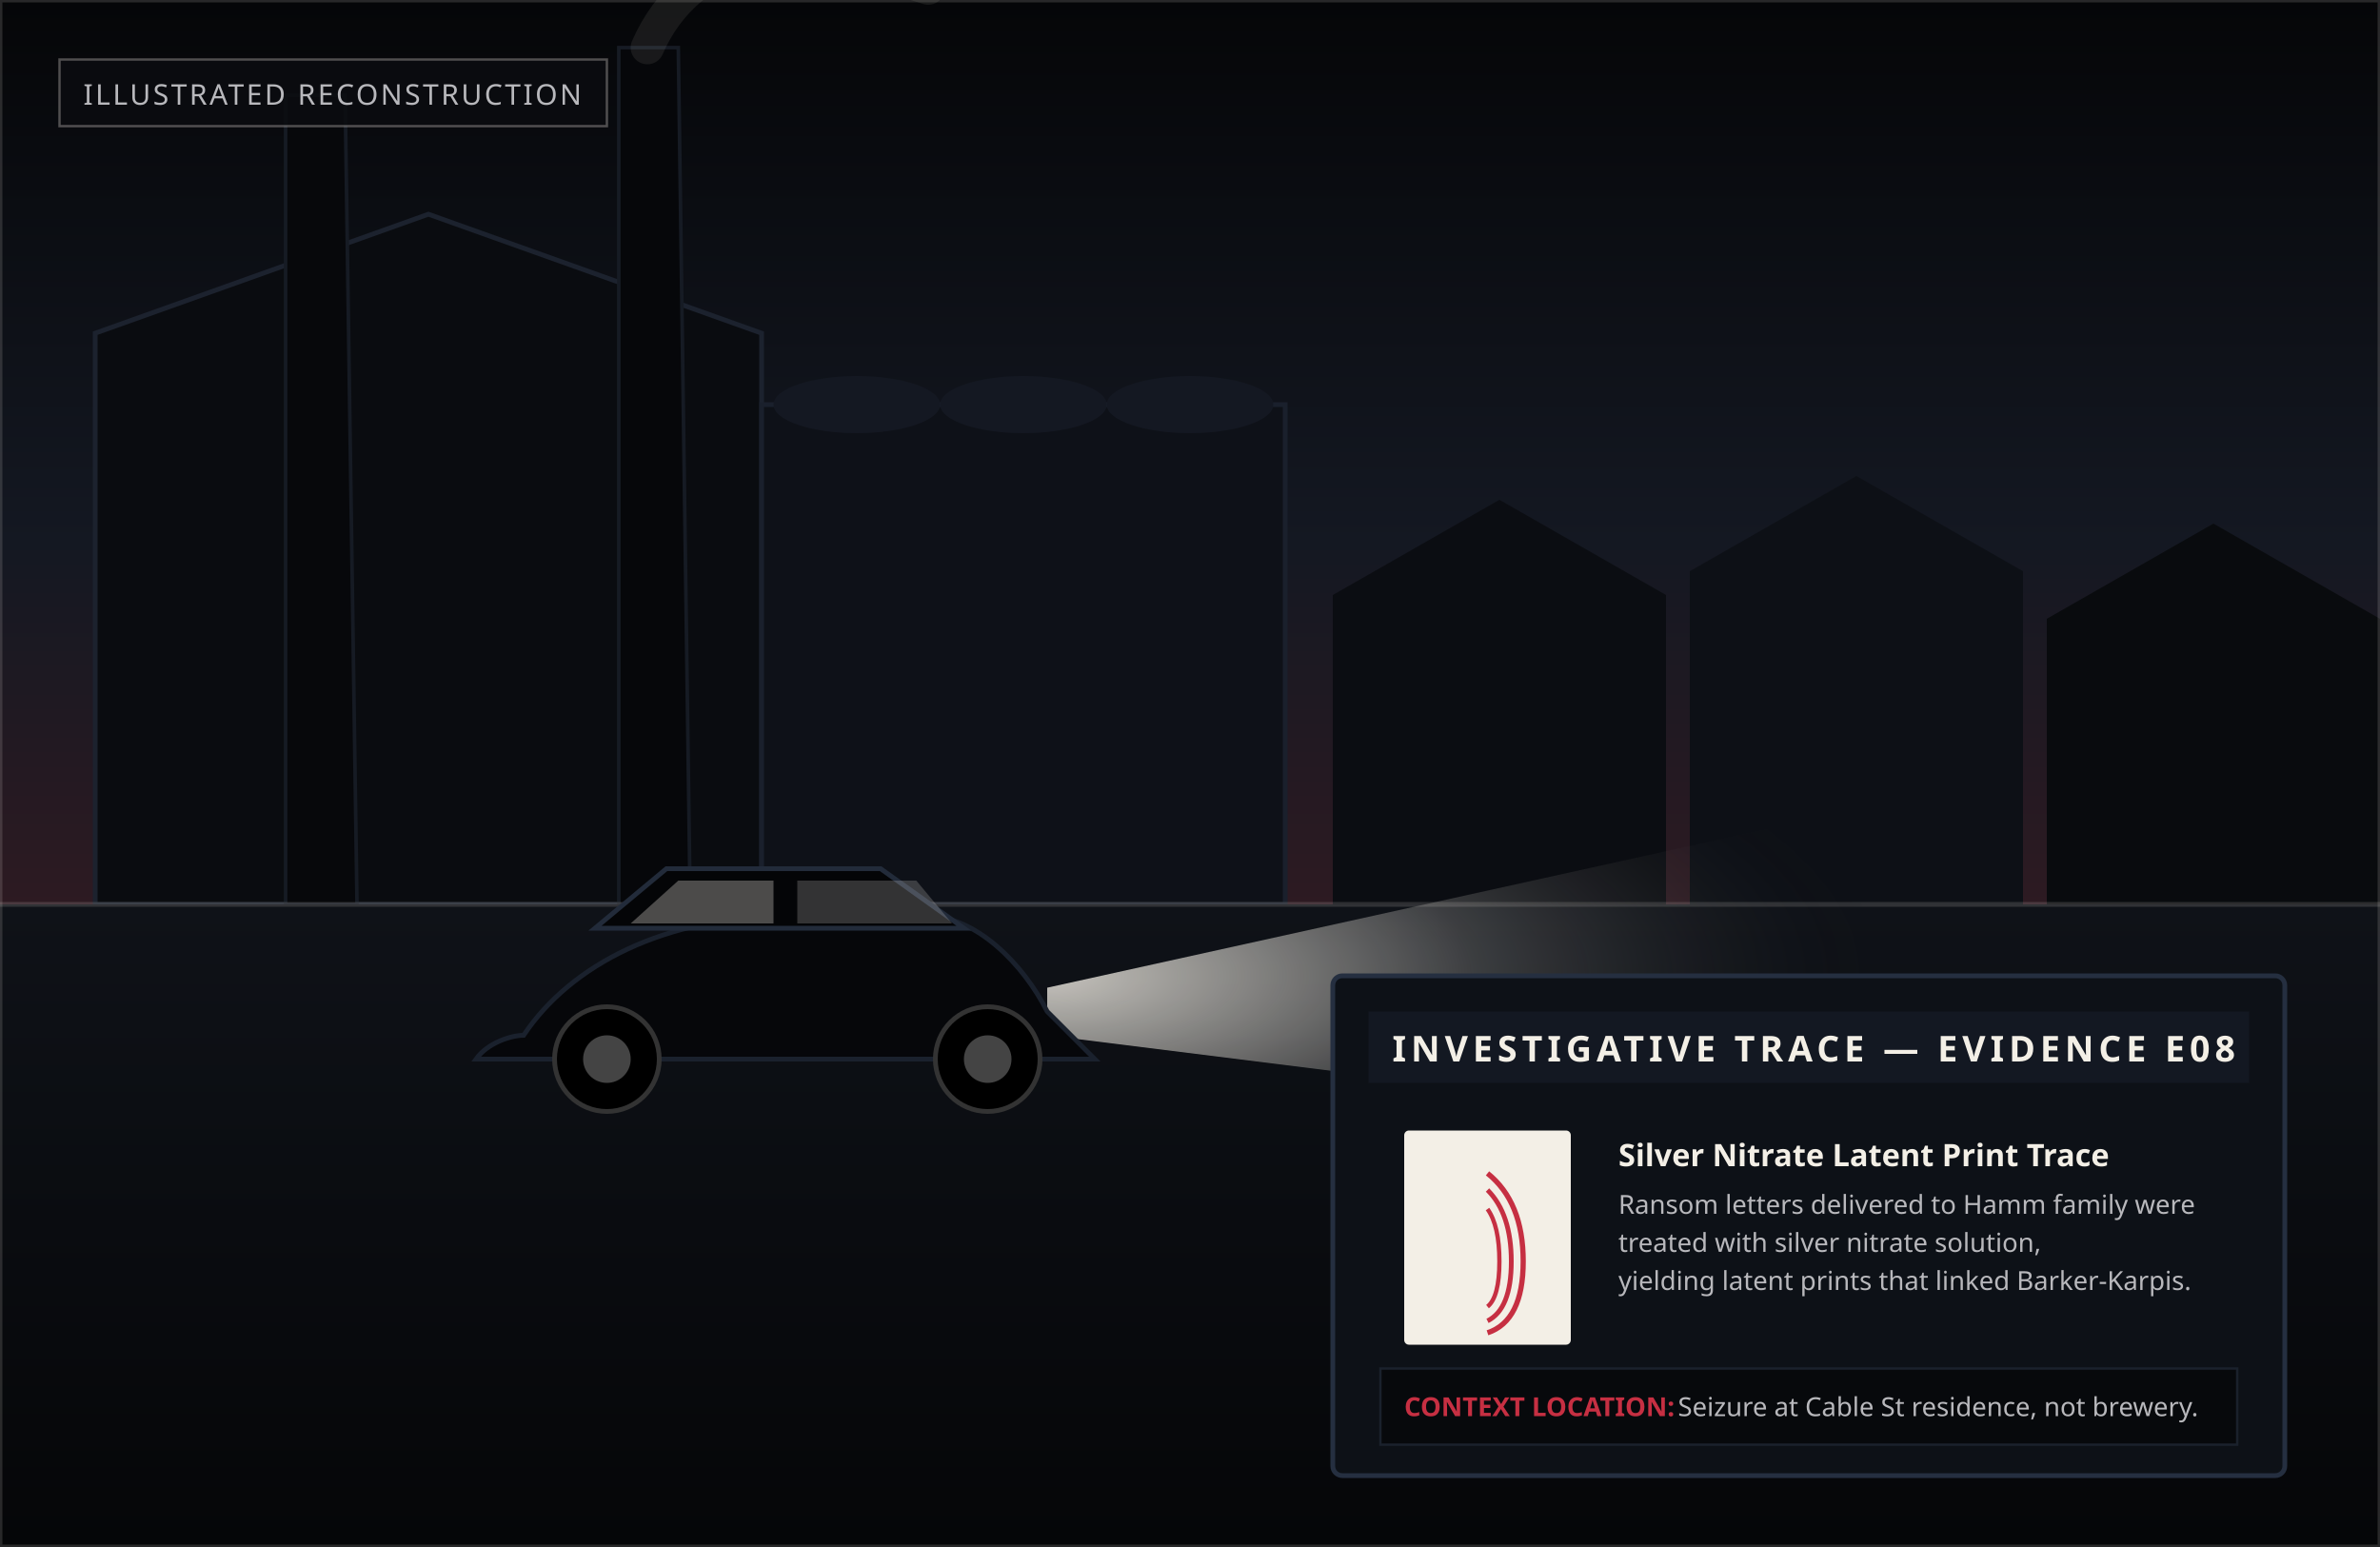
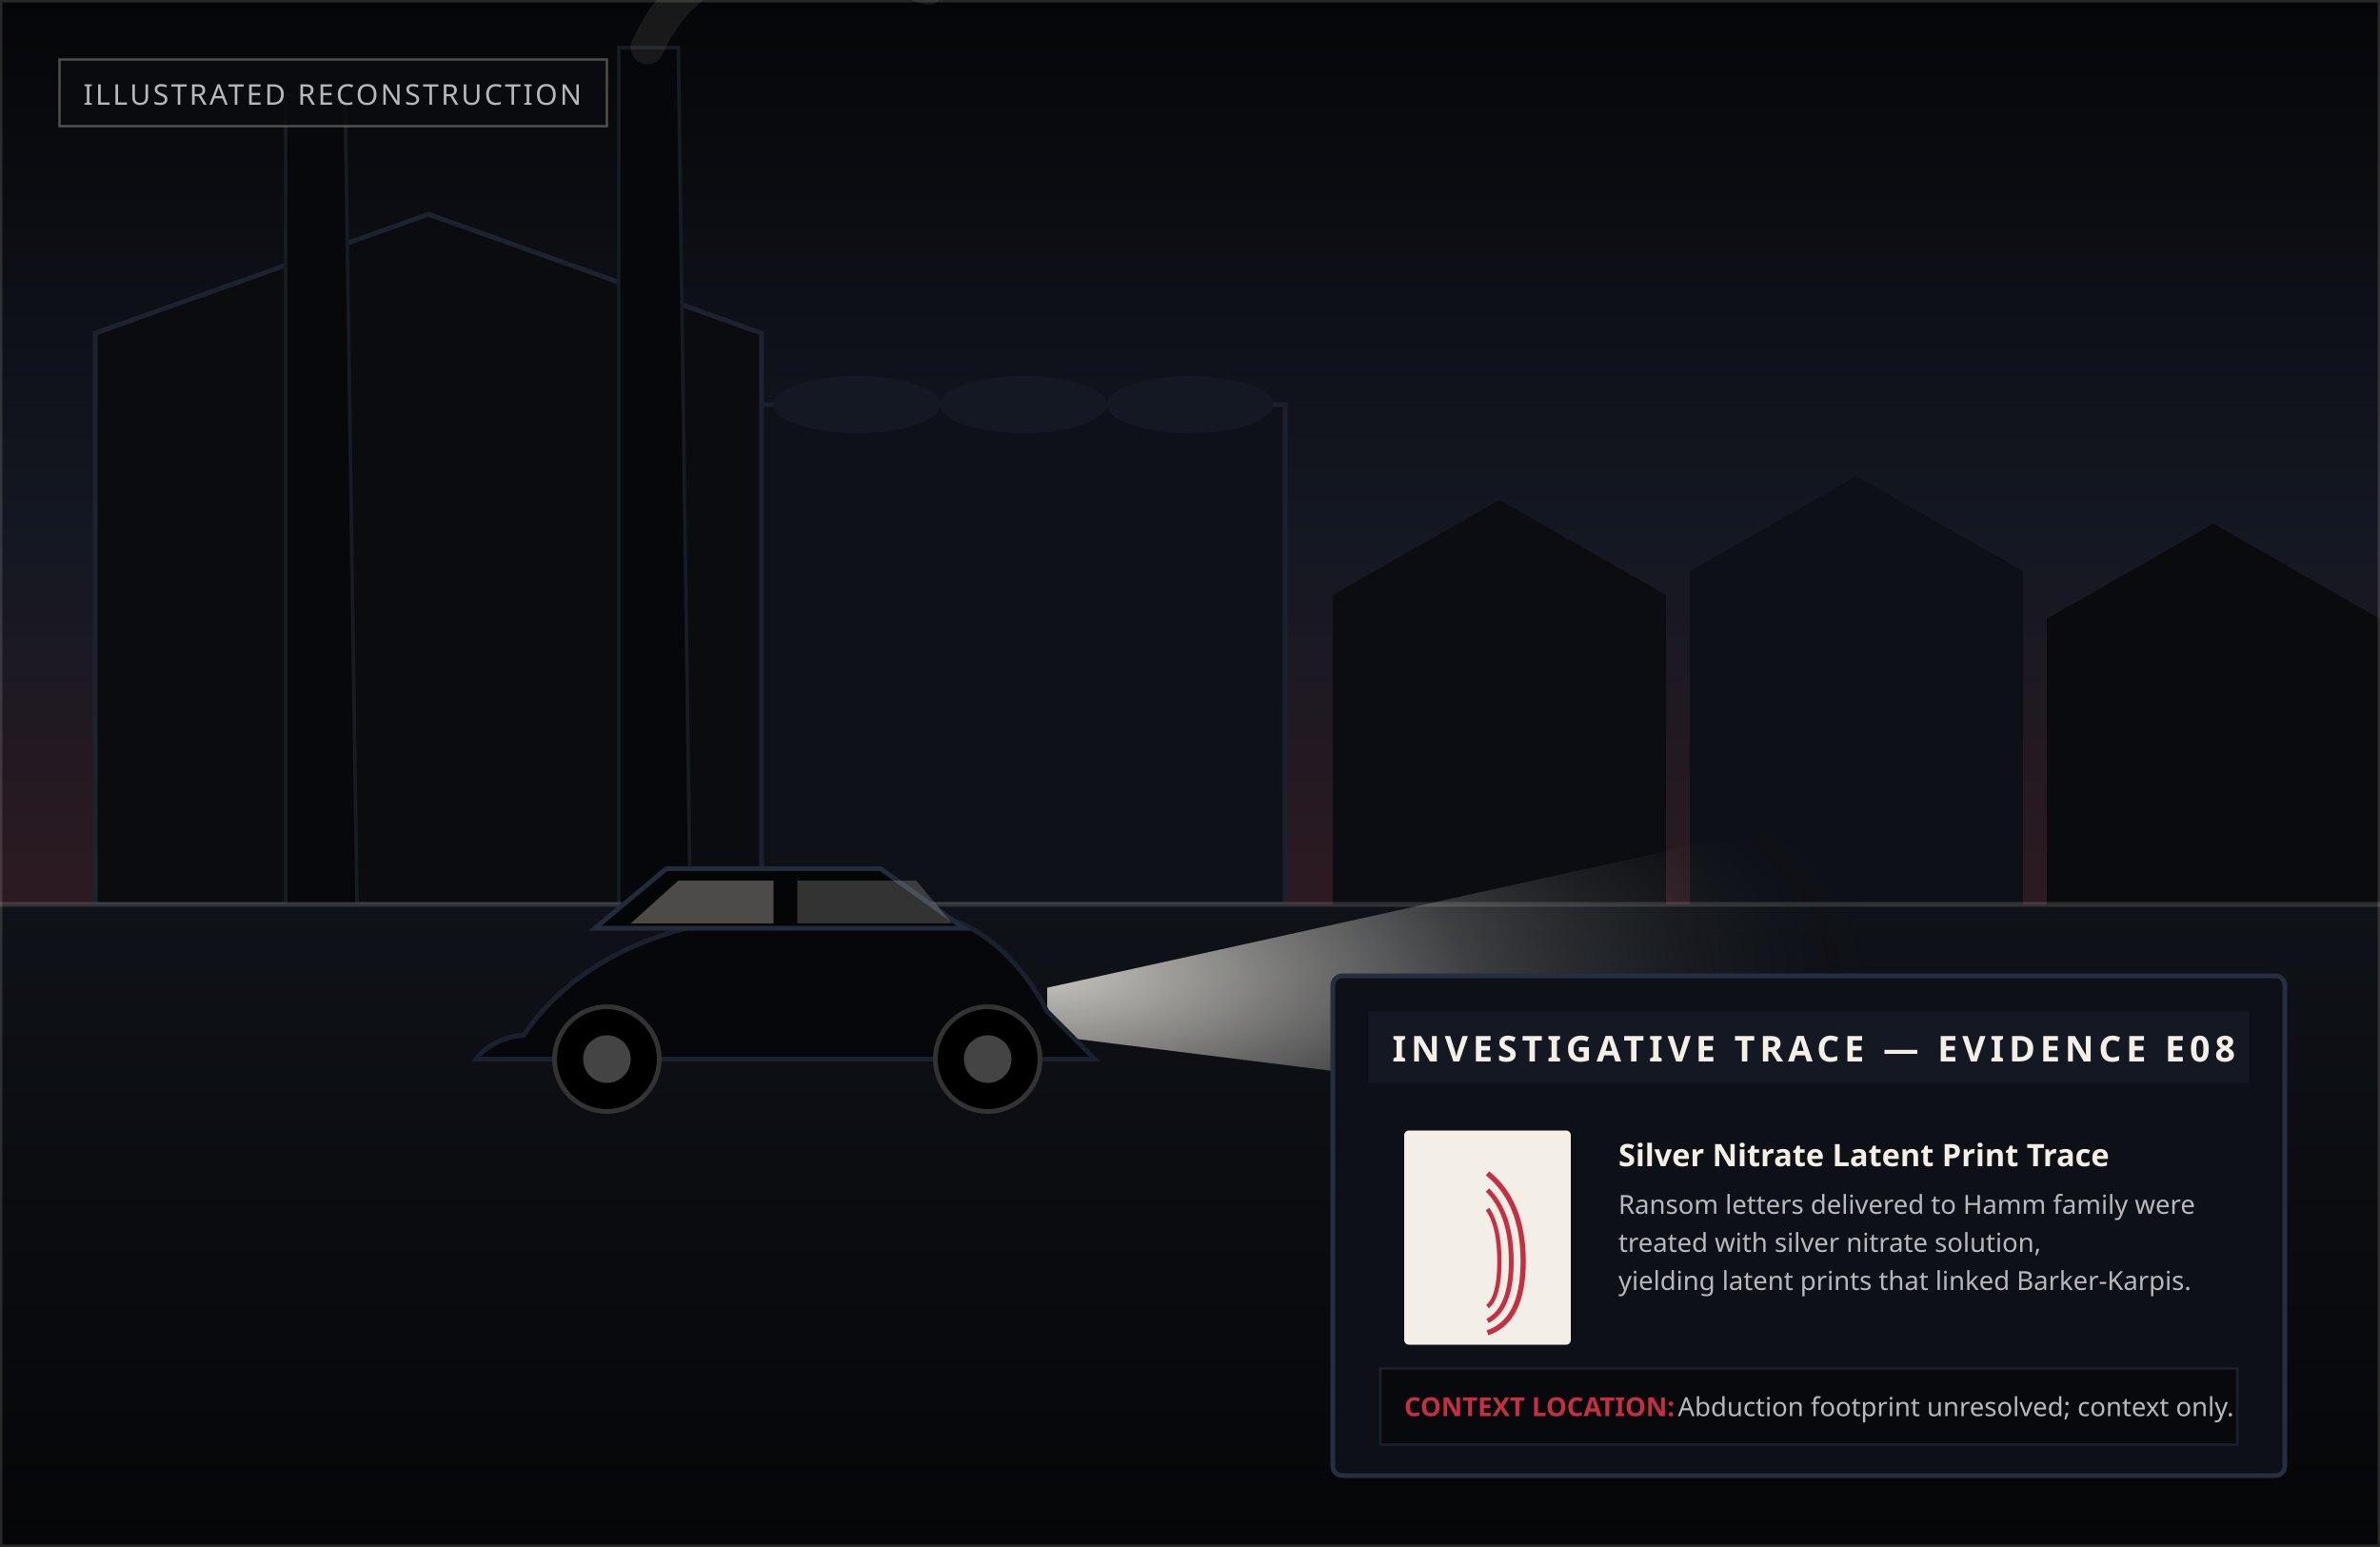
<svg xmlns="http://www.w3.org/2000/svg" viewBox="0 0 1000 650" width="100%" height="100%" role="img" aria-labelledby="scene-hamm-title scene-hamm-desc">
  <defs>
    <linearGradient id="dusk-sky" x1="0" y1="0" x2="0" y2="1">
      <stop offset="0%" stop-color="#050608" />
      <stop offset="60%" stop-color="#141822" />
      <stop offset="100%" stop-color="#2D1A22" />
    </linearGradient>
    <linearGradient id="street-ground" x1="0" y1="0" x2="0" y2="1">
      <stop offset="0%" stop-color="#0F1218" />
      <stop offset="100%" stop-color="#050608" />
    </linearGradient>
    <radialGradient id="headlight-beam" cx="0" cy="0.5" r="1">
      <stop offset="0%" stop-color="#F3EFE6" stop-opacity="0.8" />
      <stop offset="50%" stop-color="#F3EFE6" stop-opacity="0.2" />
      <stop offset="100%" stop-color="#000" stop-opacity="0" />
    </radialGradient>
  </defs>
  <rect width="1000" height="380" fill="url(#dusk-sky)" />
  <polygon points="40,380 40,140 180,90 320,140 320,380" fill="#0A0C10" stroke="#1C222E" stroke-width="2" />
  <polygon points="120,380 120,40 145,40 150,380" fill="#07080B" stroke="#161B24" stroke-width="1.5" />
  <polygon points="260,380 260,20 285,20 290,380" fill="#06070A" stroke="#161B24" stroke-width="1.5" />
  <path d="M272,20 Q285,-10 320,-20 Q360,-15 390,-5" stroke="#F3EFE6" stroke-opacity="0.08" stroke-width="14" fill="none" stroke-linecap="round" />
  <polygon points="320,380 320,170 540,170 540,380" fill="#0E1118" stroke="#1A202C" stroke-width="2" />
  <ellipse cx="360" cy="170" rx="35" ry="12" fill="#141822" />
  <ellipse cx="430" cy="170" rx="35" ry="12" fill="#141822" />
  <ellipse cx="500" cy="170" rx="35" ry="12" fill="#141822" />
  <polygon points="560,380 560,250 630,210 700,250 700,380" fill="#0B0D12" />
  <polygon points="710,380 710,240 780,200 850,240 850,380" fill="#0D1016" />
  <polygon points="860,380 860,260 930,220 1000,260 1000,380" fill="#090B0E" />
  <rect y="380" width="1000" height="270" fill="url(#street-ground)" />
  <line x1="0" y1="380" x2="1000" y2="380" stroke="#F3EFE6" stroke-opacity="0.15" stroke-width="2" />
  <g transform="translate(180, 360)">
    <polygon points="260,55 600,-20 620,120 260,75" fill="url(#headlight-beam)" />
    <path d="M40,75 C60,45 100,25 150,25 L210,25 C230,25 250,45 260,65 L270,75 L280,85 L20,85 C25,78 35,75 40,75 Z" fill="#06070A" stroke="#1A212D" stroke-width="2" />
    <path d="M70,30 L100,5 L190,5 L225,30 Z" fill="#040507" stroke="#222B3A" stroke-width="2" />
    <polygon points="105,10 145,10 145,28 85,28" fill="#F3EFE6" fill-opacity="0.3" />
    <polygon points="155,10 205,10 220,28 155,28" fill="#F3EFE6" fill-opacity="0.2" />
    <circle cx="75" cy="85" r="22" fill="#000" stroke="#333" stroke-width="2" />
    <circle cx="75" cy="85" r="10" fill="#444" />
    <circle cx="235" cy="85" r="22" fill="#000" stroke="#333" stroke-width="2" />
    <circle cx="235" cy="85" r="10" fill="#444" />
  </g>
  <g transform="translate(560, 410)">
    <rect width="400" height="210" fill="#0D1117" stroke="#252F40" stroke-width="2" rx="4" />
    <rect x="15" y="15" width="370" height="30" fill="#131822" />
    <text x="25" y="36" fill="#F3EFE6" font-family="'Barlow Condensed', sans-serif" font-weight="600" font-size="15" letter-spacing="2">INVESTIGATIVE TRACE — EVIDENCE E08</text>
    <g transform="translate(30, 65)">
      <rect width="70" height="90" fill="#F3EFE6" rx="2" />
      <path d="M35,25 Q45,35 45,55 Q45,75 35,80" stroke="#C62F42" stroke-width="2" fill="none" />
      <path d="M35,33 Q40,40 40,55 Q40,70 35,74" stroke="#C62F42" stroke-width="1.8" fill="none" />
      <path d="M35,18 Q50,30 50,55 Q50,80 35,85" stroke="#C62F42" stroke-width="2.2" fill="none" />
    </g>
    <text x="120" y="80" fill="#F3EFE6" font-family="'Source Sans 3', sans-serif" font-weight="600" font-size="13">Silver Nitrate Latent Print Trace</text>
    <text x="120" y="100" fill="#B8B8BC" font-family="'Source Sans 3', sans-serif" font-size="11">Ransom letters delivered to Hamm family were</text>
    <text x="120" y="116" fill="#B8B8BC" font-family="'Source Sans 3', sans-serif" font-size="11">treated with silver nitrate solution,</text>
    <text x="120" y="132" fill="#B8B8BC" font-family="'Source Sans 3', sans-serif" font-size="11">yielding latent prints that linked Barker-Karpis.</text>
    <rect x="20" y="165" width="360" height="32" fill="#07090C" stroke="#1A212C" stroke-width="1" />
    <text x="30" y="185" fill="#C62F42" font-family="'Source Sans 3', sans-serif" font-weight="600" font-size="11">CONTEXT LOCATION:</text>
-     <text x="145" y="185" fill="#B8B8BC" font-family="'Source Sans 3', sans-serif" font-size="11">Seizure at Cable St residence, not brewery.</text>
+     <text x="145" y="185" fill="#B8B8BC" font-family="'Source Sans 3', sans-serif" font-size="11">Abduction footprint unresolved; context only.</text>
  </g>
  <rect x="25" y="25" width="230" height="28" fill="#0B0C10" fill-opacity="0.85" stroke="#F3EFE6" stroke-opacity="0.3" stroke-width="1" />
  <text x="35" y="44" fill="#B8B8BC" font-family="'Source Sans 3', sans-serif" font-size="12" letter-spacing="1">ILLUSTRATED RECONSTRUCTION</text>
  <rect width="1000" height="650" fill="none" stroke="#F3EFE6" stroke-opacity="0.15" stroke-width="2" />
</svg>
